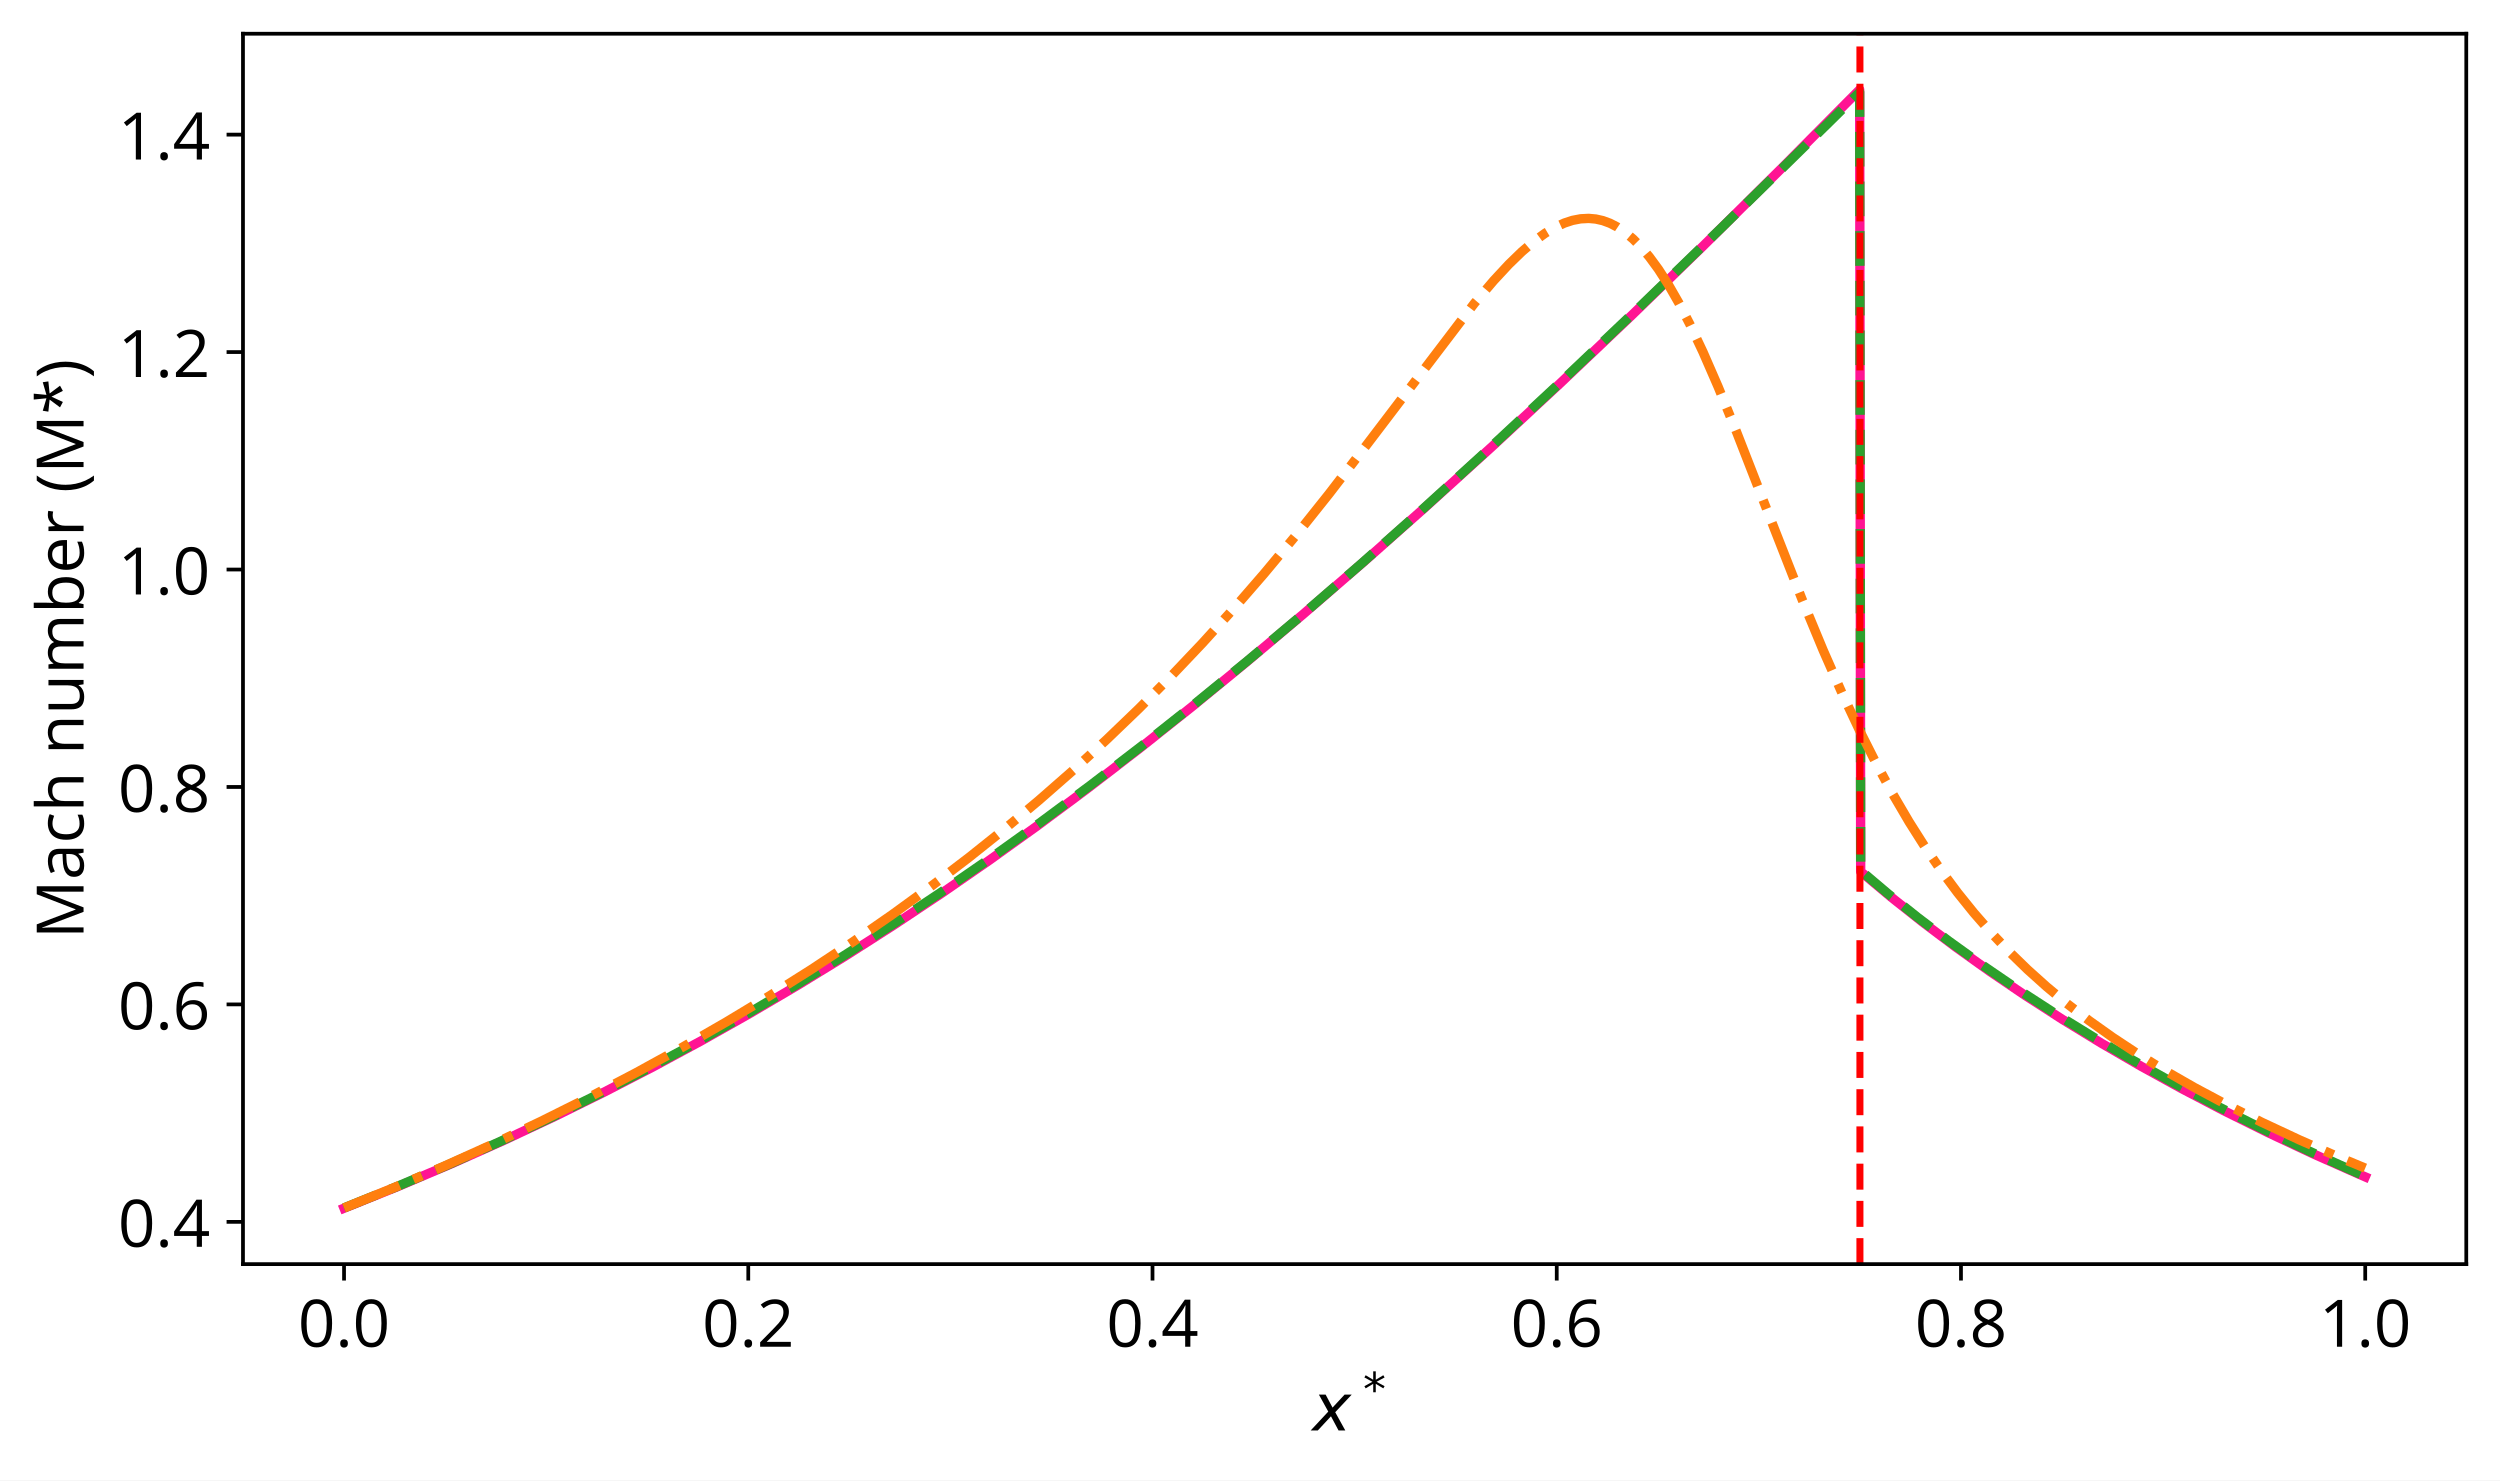
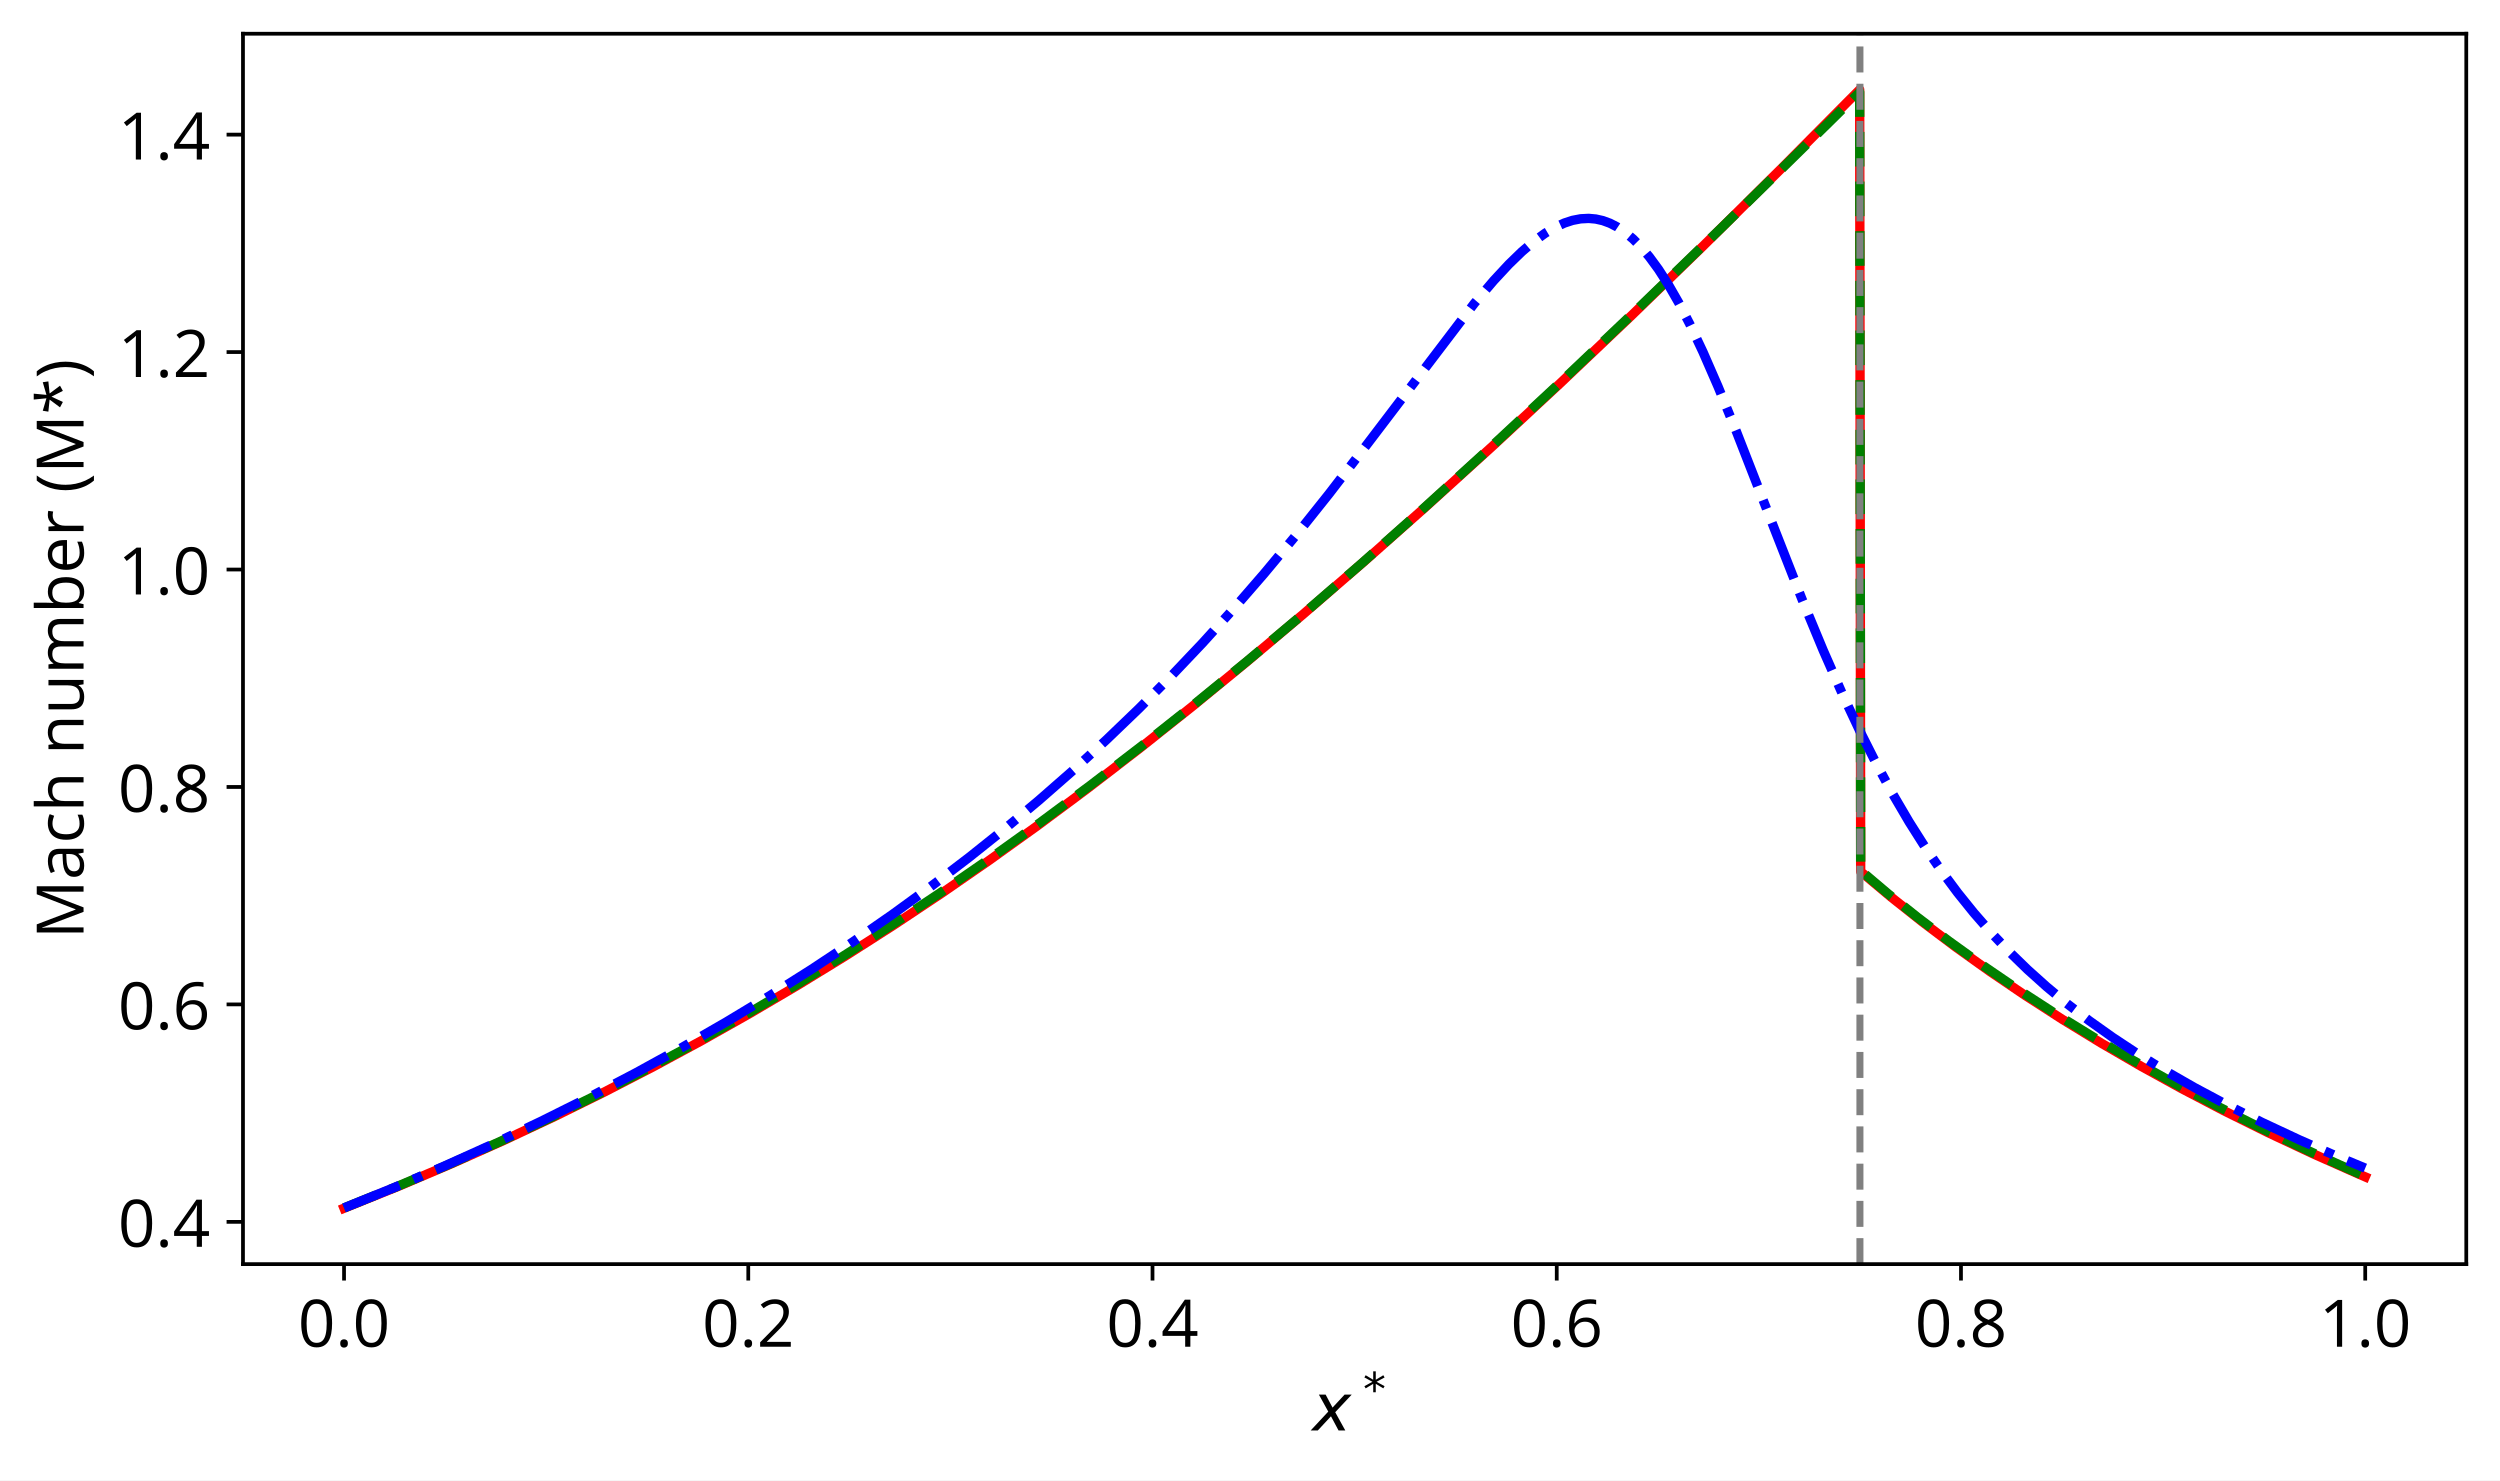
<svg xmlns="http://www.w3.org/2000/svg" xmlns:xlink="http://www.w3.org/1999/xlink" width="533.712pt" height="316.046pt" viewBox="0 0 533.712 316.046" version="1.1">
  <defs>
    <style type="text/css">*{stroke-linejoin: round; stroke-linecap: butt}</style>
  </defs>
  <g id="figure_1">
    <g id="patch_1">
      <path d="M 0 316.046  L 533.712 316.046  L 533.712 0  L 0 0  z " style="fill: #ffffff" />
    </g>
    <g id="axes_1">
      <g id="patch_2">
        <path d="M 51.872 269.872  L 526.512 269.872  L 526.512 7.2  L 51.872 7.2  z " style="fill: #ffffff" />
      </g>
      <g id="matplotlib.axis_1">
        <g id="xtick_1">
          <g id="line2d_1">
            <defs>
-               <path id="m2f789febbb" d="M 0 0  L 0 3.5  " style="stroke: #000000; stroke-width: 0.8" />
-             </defs>
-             <g>
-               <use xlink:href="#m2f789febbb" x="73.447" y="269.872" style="stroke: #000000; stroke-width: 0.8" />
+               <path id="mb76b0b1510" d="M 0 0  L 0 3.5  " style="stroke: #000000; stroke-width: 0.8" />
+             </defs>
+             <g>
+               <use xlink:href="#mb76b0b1510" x="73.447" y="269.872" style="stroke: #000000; stroke-width: 0.8" />
            </g>
          </g>
          <g id="text_1">
            <g transform="translate(63.60408 287.5098) scale(0.14 -0.14)">
              <defs>
                <path id="OpenSans-Regular-30" d="M 3334 2291  Q 3334 1734 3250 1296  Q 3166 859 2984 556  Q 2803 253 2515 95  Q 2228 -63 1825 -63  Q 1316 -63 983 215  Q 650 494 486 1020  Q 322 1547 322 2291  Q 322 3022 470 3548  Q 619 4075 950 4358  Q 1281 4641 1825 4641  Q 2341 4641 2675 4361  Q 3009 4081 3171 3554  Q 3334 3028 3334 2291  z M 844 2291  Q 844 1653 941 1228  Q 1038 803 1255 592  Q 1472 381 1825 381  Q 2178 381 2395 590  Q 2613 800 2711 1225  Q 2809 1650 2809 2291  Q 2809 2919 2712 3342  Q 2616 3766 2400 3980  Q 2184 4194 1825 4194  Q 1466 4194 1250 3980  Q 1034 3766 939 3342  Q 844 2919 844 2291  z " transform="scale(0.015625)" />
                <path id="OpenSans-Regular-2e" d="M 469 325  Q 469 544 575 636  Q 681 728 834 728  Q 994 728 1103 636  Q 1213 544 1213 325  Q 1213 109 1103 10  Q 994 -88 834 -88  Q 681 -88 575 10  Q 469 109 469 325  z " transform="scale(0.015625)" />
              </defs>
              <use xlink:href="#OpenSans-Regular-30" />
              <use xlink:href="#OpenSans-Regular-2e" transform="translate(57.17773 0)" />
              <use xlink:href="#OpenSans-Regular-30" transform="translate(83.44727 0)" />
            </g>
          </g>
        </g>
        <g id="xtick_2">
          <g id="line2d_2">
            <g>
-               <use xlink:href="#m2f789febbb" x="159.745" y="269.872" style="stroke: #000000; stroke-width: 0.8" />
+               <use xlink:href="#mb76b0b1510" x="159.745" y="269.872" style="stroke: #000000; stroke-width: 0.8" />
            </g>
          </g>
          <g id="text_2">
            <g transform="translate(149.9023 287.5098) scale(0.14 -0.14)">
              <defs>
                <path id="OpenSans-Regular-32" d="M 3309 0  L 316 0  L 316 434  L 1538 1675  Q 1878 2019 2111 2287  Q 2344 2556 2466 2817  Q 2588 3078 2588 3391  Q 2588 3778 2358 3983  Q 2128 4188 1753 4188  Q 1425 4188 1172 4075  Q 919 3963 653 3756  L 375 4106  Q 556 4259 770 4378  Q 984 4497 1229 4565  Q 1475 4634 1753 4634  Q 2175 4634 2481 4487  Q 2788 4341 2955 4069  Q 3122 3797 3122 3422  Q 3122 3059 2978 2748  Q 2834 2438 2575 2133  Q 2316 1828 1969 1488  L 975 497  L 975 475  L 3309 475  L 3309 0  z " transform="scale(0.015625)" />
              </defs>
              <use xlink:href="#OpenSans-Regular-30" />
              <use xlink:href="#OpenSans-Regular-2e" transform="translate(57.17773 0)" />
              <use xlink:href="#OpenSans-Regular-32" transform="translate(83.44727 0)" />
            </g>
          </g>
        </g>
        <g id="xtick_3">
          <g id="line2d_3">
            <g>
-               <use xlink:href="#m2f789febbb" x="246.043" y="269.872" style="stroke: #000000; stroke-width: 0.8" />
+               <use xlink:href="#mb76b0b1510" x="246.043" y="269.872" style="stroke: #000000; stroke-width: 0.8" />
            </g>
          </g>
          <g id="text_3">
            <g transform="translate(236.2004 287.5098) scale(0.14 -0.14)">
              <defs>
                <path id="OpenSans-Regular-34" d="M 3538 1059  L 2853 1059  L 2853 0  L 2347 0  L 2347 1059  L 138 1059  L 138 1497  L 2313 4594  L 2853 4594  L 2853 1528  L 3538 1528  L 3538 1059  z M 2347 1528  L 2347 3022  Q 2347 3194 2350 3333  Q 2353 3472 2359 3592  Q 2366 3713 2370 3822  Q 2375 3931 2378 4038  L 2353 4038  Q 2294 3913 2217 3773  Q 2141 3634 2063 3525  L 653 1528  L 2347 1528  z " transform="scale(0.015625)" />
              </defs>
              <use xlink:href="#OpenSans-Regular-30" />
              <use xlink:href="#OpenSans-Regular-2e" transform="translate(57.17773 0)" />
              <use xlink:href="#OpenSans-Regular-34" transform="translate(83.44727 0)" />
            </g>
          </g>
        </g>
        <g id="xtick_4">
          <g id="line2d_4">
            <g>
-               <use xlink:href="#m2f789febbb" x="332.341" y="269.872" style="stroke: #000000; stroke-width: 0.8" />
+               <use xlink:href="#mb76b0b1510" x="332.341" y="269.872" style="stroke: #000000; stroke-width: 0.8" />
            </g>
          </g>
          <g id="text_4">
            <g transform="translate(322.4986 287.5098) scale(0.14 -0.14)">
              <defs>
                <path id="OpenSans-Regular-36" d="M 363 1953  Q 363 2366 420 2759  Q 478 3153 615 3492  Q 753 3831 990 4087  Q 1228 4344 1583 4489  Q 1938 4634 2434 4634  Q 2575 4634 2737 4620  Q 2900 4606 3006 4575  L 3006 4128  Q 2891 4169 2742 4187  Q 2594 4206 2444 4206  Q 1863 4206 1530 3953  Q 1197 3700 1050 3267  Q 903 2834 881 2294  L 916 2294  Q 1013 2450 1163 2576  Q 1313 2703 1527 2778  Q 1741 2853 2025 2853  Q 2425 2853 2723 2690  Q 3022 2528 3186 2218  Q 3350 1909 3350 1469  Q 3350 997 3175 653  Q 3000 309 2676 123  Q 2353 -63 1906 -63  Q 1572 -63 1290 65  Q 1009 194 801 447  Q 594 700 478 1076  Q 363 1453 363 1953  z M 1900 375  Q 2325 375 2581 647  Q 2838 919 2838 1469  Q 2838 1919 2609 2181  Q 2381 2444 1922 2444  Q 1609 2444 1378 2314  Q 1147 2184 1019 1987  Q 891 1791 891 1588  Q 891 1381 952 1168  Q 1013 956 1138 775  Q 1263 594 1453 484  Q 1644 375 1900 375  z " transform="scale(0.015625)" />
              </defs>
              <use xlink:href="#OpenSans-Regular-30" />
              <use xlink:href="#OpenSans-Regular-2e" transform="translate(57.17773 0)" />
              <use xlink:href="#OpenSans-Regular-36" transform="translate(83.44727 0)" />
            </g>
          </g>
        </g>
        <g id="xtick_5">
          <g id="line2d_5">
            <g>
-               <use xlink:href="#m2f789febbb" x="418.639" y="269.872" style="stroke: #000000; stroke-width: 0.8" />
+               <use xlink:href="#mb76b0b1510" x="418.639" y="269.872" style="stroke: #000000; stroke-width: 0.8" />
            </g>
          </g>
          <g id="text_5">
            <g transform="translate(408.7968 287.5098) scale(0.14 -0.14)">
              <defs>
                <path id="OpenSans-Regular-38" d="M 1825 4634  Q 2222 4634 2528 4509  Q 2834 4384 3007 4142  Q 3181 3900 3181 3547  Q 3181 3269 3061 3061  Q 2941 2853 2737 2698  Q 2534 2544 2288 2422  Q 2581 2288 2817 2119  Q 3053 1950 3190 1722  Q 3328 1494 3328 1181  Q 3328 797 3142 517  Q 2956 238 2622 87  Q 2288 -63 1838 -63  Q 1353 -63 1014 82  Q 675 228 498 501  Q 322 775 322 1159  Q 322 1475 456 1708  Q 591 1941 812 2109  Q 1034 2278 1297 2394  Q 1069 2519 880 2678  Q 691 2838 580 3052  Q 469 3266 469 3550  Q 469 3897 645 4139  Q 822 4381 1130 4507  Q 1438 4634 1825 4634  z M 831 1156  Q 831 806 1078 579  Q 1325 353 1825 353  Q 2300 353 2559 579  Q 2819 806 2819 1175  Q 2819 1403 2700 1576  Q 2581 1750 2362 1887  Q 2144 2025 1847 2138  L 1734 2178  Q 1447 2059 1245 1914  Q 1044 1769 937 1584  Q 831 1400 831 1156  z M 1819 4209  Q 1450 4209 1215 4032  Q 981 3856 981 3525  Q 981 3288 1095 3123  Q 1209 2959 1406 2842  Q 1603 2725 1847 2625  Q 2084 2725 2268 2845  Q 2453 2966 2559 3131  Q 2666 3297 2666 3528  Q 2666 3859 2433 4034  Q 2200 4209 1819 4209  z " transform="scale(0.015625)" />
              </defs>
              <use xlink:href="#OpenSans-Regular-30" />
              <use xlink:href="#OpenSans-Regular-2e" transform="translate(57.17773 0)" />
              <use xlink:href="#OpenSans-Regular-38" transform="translate(83.44727 0)" />
            </g>
          </g>
        </g>
        <g id="xtick_6">
          <g id="line2d_6">
            <g>
-               <use xlink:href="#m2f789febbb" x="504.938" y="269.872" style="stroke: #000000; stroke-width: 0.8" />
+               <use xlink:href="#mb76b0b1510" x="504.938" y="269.872" style="stroke: #000000; stroke-width: 0.8" />
            </g>
          </g>
          <g id="text_6">
            <g transform="translate(495.095 287.5098) scale(0.14 -0.14)">
              <defs>
                <path id="OpenSans-Regular-31" d="M 2247 0  L 1741 0  L 1741 3238  Q 1741 3422 1742 3555  Q 1744 3688 1748 3798  Q 1753 3909 1763 4025  Q 1666 3925 1581 3854  Q 1497 3784 1372 3681  L 850 3263  L 578 3616  L 1816 4569  L 2247 4569  L 2247 0  z " transform="scale(0.015625)" />
              </defs>
              <use xlink:href="#OpenSans-Regular-31" />
              <use xlink:href="#OpenSans-Regular-2e" transform="translate(57.17773 0)" />
              <use xlink:href="#OpenSans-Regular-30" transform="translate(83.44727 0)" />
            </g>
          </g>
        </g>
        <g id="text_7">
          <g transform="translate(280.1622 305.4967) scale(0.14 -0.14)">
            <defs>
              <path id="DejaVuSans-Oblique-78" d="M 3841 3500  L 2234 1784  L 3219 0  L 2559 0  L 1819 1388  L 531 0  L -166 0  L 1556 1844  L 641 3500  L 1300 3500  L 1972 2234  L 3144 3500  L 3841 3500  z " transform="scale(0.015625)" />
              <path id="DejaVuSans-2a" d="M 3009 3897  L 1888 3291  L 3009 2681  L 2828 2375  L 1778 3009  L 1778 1831  L 1422 1831  L 1422 3009  L 372 2375  L 191 2681  L 1313 3291  L 191 3897  L 372 4206  L 1422 3572  L 1422 4750  L 1778 4750  L 1778 3572  L 2828 4206  L 3009 3897  z " transform="scale(0.015625)" />
            </defs>
            <use xlink:href="#DejaVuSans-Oblique-78" transform="translate(0 0.765625)" />
            <use xlink:href="#DejaVuSans-2a" transform="translate(77.28353 39.04688) scale(0.7)" />
          </g>
        </g>
      </g>
      <g id="matplotlib.axis_2">
        <g id="ytick_1">
          <g id="line2d_7">
            <defs>
-               <path id="m5204f8d9a5" d="M 0 0  L -3.5 0  " style="stroke: #000000; stroke-width: 0.8" />
-             </defs>
-             <g>
-               <use xlink:href="#m5204f8d9a5" x="51.872" y="260.848" style="stroke: #000000; stroke-width: 0.8" />
+               <path id="ma56e7eb9c8" d="M 0 0  L -3.5 0  " style="stroke: #000000; stroke-width: 0.8" />
+             </defs>
+             <g>
+               <use xlink:href="#ma56e7eb9c8" x="51.872" y="260.848" style="stroke: #000000; stroke-width: 0.8" />
            </g>
          </g>
          <g id="text_8">
            <g transform="translate(25.18688 266.1668) scale(0.14 -0.14)">
              <use xlink:href="#OpenSans-Regular-30" />
              <use xlink:href="#OpenSans-Regular-2e" transform="translate(57.17773 0)" />
              <use xlink:href="#OpenSans-Regular-34" transform="translate(83.44727 0)" />
            </g>
          </g>
        </g>
        <g id="ytick_2">
          <g id="line2d_8">
            <g>
-               <use xlink:href="#m5204f8d9a5" x="51.872" y="214.427" style="stroke: #000000; stroke-width: 0.8" />
+               <use xlink:href="#ma56e7eb9c8" x="51.872" y="214.427" style="stroke: #000000; stroke-width: 0.8" />
            </g>
          </g>
          <g id="text_9">
            <g transform="translate(25.18688 219.7461) scale(0.14 -0.14)">
              <use xlink:href="#OpenSans-Regular-30" />
              <use xlink:href="#OpenSans-Regular-2e" transform="translate(57.17773 0)" />
              <use xlink:href="#OpenSans-Regular-36" transform="translate(83.44727 0)" />
            </g>
          </g>
        </g>
        <g id="ytick_3">
          <g id="line2d_9">
            <g>
-               <use xlink:href="#m5204f8d9a5" x="51.872" y="168.006" style="stroke: #000000; stroke-width: 0.8" />
+               <use xlink:href="#ma56e7eb9c8" x="51.872" y="168.006" style="stroke: #000000; stroke-width: 0.8" />
            </g>
          </g>
          <g id="text_10">
            <g transform="translate(25.18688 173.3253) scale(0.14 -0.14)">
              <use xlink:href="#OpenSans-Regular-30" />
              <use xlink:href="#OpenSans-Regular-2e" transform="translate(57.17773 0)" />
              <use xlink:href="#OpenSans-Regular-38" transform="translate(83.44727 0)" />
            </g>
          </g>
        </g>
        <g id="ytick_4">
          <g id="line2d_10">
            <g>
-               <use xlink:href="#m5204f8d9a5" x="51.872" y="121.586" style="stroke: #000000; stroke-width: 0.8" />
+               <use xlink:href="#ma56e7eb9c8" x="51.872" y="121.586" style="stroke: #000000; stroke-width: 0.8" />
            </g>
          </g>
          <g id="text_11">
            <g transform="translate(25.18688 126.9046) scale(0.14 -0.14)">
              <use xlink:href="#OpenSans-Regular-31" />
              <use xlink:href="#OpenSans-Regular-2e" transform="translate(57.17773 0)" />
              <use xlink:href="#OpenSans-Regular-30" transform="translate(83.44727 0)" />
            </g>
          </g>
        </g>
        <g id="ytick_5">
          <g id="line2d_11">
            <g>
-               <use xlink:href="#m5204f8d9a5" x="51.872" y="75.165" style="stroke: #000000; stroke-width: 0.8" />
+               <use xlink:href="#ma56e7eb9c8" x="51.872" y="75.165" style="stroke: #000000; stroke-width: 0.8" />
            </g>
          </g>
          <g id="text_12">
            <g transform="translate(25.18688 80.48383) scale(0.14 -0.14)">
              <use xlink:href="#OpenSans-Regular-31" />
              <use xlink:href="#OpenSans-Regular-2e" transform="translate(57.17773 0)" />
              <use xlink:href="#OpenSans-Regular-32" transform="translate(83.44727 0)" />
            </g>
          </g>
        </g>
        <g id="ytick_6">
          <g id="line2d_12">
            <g>
-               <use xlink:href="#m5204f8d9a5" x="51.872" y="28.744" style="stroke: #000000; stroke-width: 0.8" />
+               <use xlink:href="#ma56e7eb9c8" x="51.872" y="28.744" style="stroke: #000000; stroke-width: 0.8" />
            </g>
          </g>
          <g id="text_13">
            <g transform="translate(25.18688 34.06308) scale(0.14 -0.14)">
              <use xlink:href="#OpenSans-Regular-31" />
              <use xlink:href="#OpenSans-Regular-2e" transform="translate(57.17773 0)" />
              <use xlink:href="#OpenSans-Regular-34" transform="translate(83.44727 0)" />
            </g>
          </g>
        </g>
        <g id="text_14">
          <g transform="translate(17.83781 200.428) rotate(-90) scale(0.14 -0.14)">
            <defs>
              <path id="OpenSans-Regular-4d" d="M 2634 0  L 1100 4044  L 1075 4044  Q 1088 3916 1097 3731  Q 1106 3547 1112 3330  Q 1119 3113 1119 2888  L 1119 0  L 625 0  L 625 4569  L 1413 4569  L 2859 769  L 2881 769  L 4350 4569  L 5131 4569  L 5131 0  L 4606 0  L 4606 2925  Q 4606 3128 4612 3333  Q 4619 3538 4628 3720  Q 4638 3903 4647 4038  L 4622 4038  L 3069 0  L 2634 0  z " transform="scale(0.015625)" />
              <path id="OpenSans-Regular-61" d="M 1828 3481  Q 2441 3481 2737 3206  Q 3034 2931 3034 2328  L 3034 0  L 2656 0  L 2556 506  L 2531 506  Q 2388 319 2231 192  Q 2075 66 1870 1  Q 1666 -63 1369 -63  Q 1056 -63 814 46  Q 572 156 433 378  Q 294 600 294 941  Q 294 1453 700 1728  Q 1106 2003 1938 2028  L 2528 2053  L 2528 2263  Q 2528 2706 2337 2884  Q 2147 3063 1800 3063  Q 1531 3063 1287 2984  Q 1044 2906 825 2800  L 666 3194  Q 897 3313 1197 3397  Q 1497 3481 1828 3481  z M 2522 1688  L 2000 1666  Q 1359 1641 1096 1456  Q 834 1272 834 934  Q 834 641 1012 500  Q 1191 359 1484 359  Q 1941 359 2231 612  Q 2522 866 2522 1372  L 2522 1688  z " transform="scale(0.015625)" />
              <path id="OpenSans-Regular-63" d="M 1919 -63  Q 1456 -63 1103 128  Q 750 319 553 709  Q 356 1100 356 1694  Q 356 2316 564 2711  Q 772 3106 1137 3297  Q 1503 3488 1969 3488  Q 2225 3488 2464 3436  Q 2703 3384 2856 3306  L 2700 2872  Q 2544 2934 2339 2984  Q 2134 3034 1956 3034  Q 1600 3034 1364 2881  Q 1128 2728 1011 2431  Q 894 2134 894 1700  Q 894 1284 1008 990  Q 1122 697 1348 542  Q 1575 388 1916 388  Q 2188 388 2406 445  Q 2625 503 2803 581  L 2803 119  Q 2631 31 2420 -16  Q 2209 -63 1919 -63  z " transform="scale(0.015625)" />
              <path id="OpenSans-Regular-68" d="M 1066 4863  L 1066 3409  Q 1066 3284 1059 3157  Q 1053 3031 1038 2925  L 1072 2925  Q 1178 3106 1342 3229  Q 1506 3353 1715 3417  Q 1925 3481 2159 3481  Q 2572 3481 2848 3350  Q 3125 3219 3264 2944  Q 3403 2669 3403 2231  L 3403 0  L 2891 0  L 2891 2197  Q 2891 2625 2695 2837  Q 2500 3050 2097 3050  Q 1716 3050 1489 2904  Q 1263 2759 1164 2478  Q 1066 2197 1066 1791  L 1066 0  L 547 0  L 547 4863  L 1066 4863  z " transform="scale(0.015625)" />
              <path id="OpenSans-Regular-20" transform="scale(0.015625)" />
              <path id="OpenSans-Regular-6e" d="M 2169 3488  Q 2778 3488 3090 3189  Q 3403 2891 3403 2231  L 3403 0  L 2891 0  L 2891 2197  Q 2891 2625 2695 2837  Q 2500 3050 2097 3050  Q 1528 3050 1297 2728  Q 1066 2406 1066 1794  L 1066 0  L 547 0  L 547 3425  L 966 3425  L 1044 2931  L 1072 2931  Q 1181 3113 1350 3236  Q 1519 3359 1728 3423  Q 1938 3488 2169 3488  z " transform="scale(0.015625)" />
              <path id="OpenSans-Regular-75" d="M 3375 3425  L 3375 0  L 2950 0  L 2875 481  L 2847 481  Q 2741 303 2572 181  Q 2403 59 2192 -2  Q 1981 -63 1744 -63  Q 1338 -63 1063 68  Q 788 200 648 475  Q 509 750 509 1181  L 509 3425  L 1034 3425  L 1034 1219  Q 1034 791 1228 580  Q 1422 369 1819 369  Q 2200 369 2426 512  Q 2653 656 2753 936  Q 2853 1216 2853 1622  L 2853 3425  L 3375 3425  z " transform="scale(0.015625)" />
              <path id="OpenSans-Regular-6d" d="M 4266 3488  Q 4831 3488 5118 3192  Q 5406 2897 5406 2244  L 5406 0  L 4894 0  L 4894 2219  Q 4894 2634 4714 2842  Q 4534 3050 4181 3050  Q 3684 3050 3459 2762  Q 3234 2475 3234 1916  L 3234 0  L 2719 0  L 2719 2219  Q 2719 2497 2639 2681  Q 2559 2866 2401 2958  Q 2244 3050 2003 3050  Q 1663 3050 1456 2909  Q 1250 2769 1158 2492  Q 1066 2216 1066 1813  L 1066 0  L 547 0  L 547 3425  L 966 3425  L 1044 2941  L 1072 2941  Q 1175 3119 1331 3241  Q 1488 3363 1681 3425  Q 1875 3488 2094 3488  Q 2484 3488 2748 3342  Q 3013 3197 3131 2900  L 3159 2900  Q 3328 3197 3622 3342  Q 3916 3488 4266 3488  z " transform="scale(0.015625)" />
              <path id="OpenSans-Regular-62" d="M 1066 4863  L 1066 3647  Q 1066 3438 1055 3241  Q 1044 3044 1038 2934  L 1066 2934  Q 1206 3166 1472 3325  Q 1738 3484 2150 3484  Q 2794 3484 3176 3039  Q 3559 2594 3559 1716  Q 3559 1138 3384 741  Q 3209 344 2890 140  Q 2572 -63 2138 -63  Q 1731 -63 1470 89  Q 1209 241 1069 459  L 1028 459  L 922 0  L 547 0  L 547 4863  L 1066 4863  z M 2066 3050  Q 1694 3050 1475 2904  Q 1256 2759 1161 2467  Q 1066 2175 1066 1728  L 1066 1700  Q 1066 1053 1281 711  Q 1497 369 2066 369  Q 2544 369 2783 719  Q 3022 1069 3022 1719  Q 3022 2381 2786 2715  Q 2550 3050 2066 3050  z " transform="scale(0.015625)" />
              <path id="OpenSans-Regular-65" d="M 1866 3488  Q 2303 3488 2615 3294  Q 2928 3100 3093 2751  Q 3259 2403 3259 1938  L 3259 1616  L 894 1616  Q 903 1013 1193 697  Q 1484 381 2013 381  Q 2338 381 2588 440  Q 2838 500 3106 616  L 3106 159  Q 2847 44 2592 -9  Q 2338 -63 1991 -63  Q 1497 -63 1130 139  Q 763 341 559 731  Q 356 1122 356 1688  Q 356 2241 542 2645  Q 728 3050 1067 3269  Q 1406 3488 1866 3488  z M 1859 3063  Q 1444 3063 1197 2791  Q 950 2519 903 2031  L 2716 2031  Q 2713 2338 2620 2570  Q 2528 2803 2340 2933  Q 2153 3063 1859 3063  z " transform="scale(0.015625)" />
              <path id="OpenSans-Regular-72" d="M 2103 3488  Q 2206 3488 2318 3477  Q 2431 3466 2519 3447  L 2453 2966  Q 2369 2988 2266 3000  Q 2163 3013 2072 3013  Q 1866 3013 1683 2930  Q 1500 2847 1362 2692  Q 1225 2538 1147 2320  Q 1069 2103 1069 1838  L 1069 0  L 547 0  L 547 3425  L 978 3425  L 1034 2794  L 1056 2794  Q 1163 2984 1313 3142  Q 1463 3300 1661 3394  Q 1859 3488 2103 3488  z " transform="scale(0.015625)" />
              <path id="OpenSans-Regular-28" d="M 256 1753  Q 256 2281 357 2781  Q 459 3281 668 3734  Q 878 4188 1197 4569  L 1694 4569  Q 1241 3975 1012 3250  Q 784 2525 784 1759  Q 784 1259 886 773  Q 988 288 1189 -162  Q 1391 -613 1688 -1013  L 1197 -1013  Q 878 -638 668 -195  Q 459 247 357 740  Q 256 1234 256 1753  z " transform="scale(0.015625)" />
              <path id="OpenSans-Regular-2a" d="M 2034 4863  L 1916 3622  L 3150 3981  L 3231 3434  L 2050 3313  L 2813 2297  L 2306 2019  L 1741 3131  L 1222 2019  L 697 2297  L 1453 3313  L 278 3434  L 366 3981  L 1581 3622  L 1459 4863  L 2034 4863  z " transform="scale(0.015625)" />
              <path id="OpenSans-Regular-29" d="M 1631 1759  Q 1631 1238 1529 742  Q 1428 247 1220 -197  Q 1013 -641 691 -1013  L 200 -1013  Q 500 -616 701 -162  Q 903 291 1004 777  Q 1106 1263 1106 1763  Q 1106 2272 1003 2765  Q 900 3259 698 3715  Q 497 4172 194 4569  L 691 4569  Q 1013 4184 1220 3732  Q 1428 3281 1529 2782  Q 1631 2284 1631 1759  z " transform="scale(0.015625)" />
            </defs>
            <use xlink:href="#OpenSans-Regular-4d" />
            <use xlink:href="#OpenSans-Regular-61" transform="translate(89.94141 0)" />
            <use xlink:href="#OpenSans-Regular-63" transform="translate(145.5078 0)" />
            <use xlink:href="#OpenSans-Regular-68" transform="translate(193.4082 0)" />
            <use xlink:href="#OpenSans-Regular-20" transform="translate(254.7363 0)" />
            <use xlink:href="#OpenSans-Regular-6e" transform="translate(280.7129 0)" />
            <use xlink:href="#OpenSans-Regular-75" transform="translate(342.041 0)" />
            <use xlink:href="#OpenSans-Regular-6d" transform="translate(403.3691 0)" />
            <use xlink:href="#OpenSans-Regular-62" transform="translate(495.9473 0)" />
            <use xlink:href="#OpenSans-Regular-65" transform="translate(557.1289 0)" />
            <use xlink:href="#OpenSans-Regular-72" transform="translate(613.2812 0)" />
            <use xlink:href="#OpenSans-Regular-20" transform="translate(654.1504 0)" />
            <use xlink:href="#OpenSans-Regular-28" transform="translate(680.127 0)" />
            <use xlink:href="#OpenSans-Regular-4d" transform="translate(709.6191 0)" />
            <use xlink:href="#OpenSans-Regular-2a" transform="translate(799.5605 0)" />
            <use xlink:href="#OpenSans-Regular-29" transform="translate(854.6387 0)" />
          </g>
        </g>
      </g>
      <g id="line2d_13">
-         <path d="M 73.447 257.932  L 85.319 253.141  L 96.327 248.465  L 107.552 243.451  L 118.344 238.384  L 128.921 233.173  L 139.498 227.713  L 149.859 222.117  L 160.22 216.27  L 170.365 210.296  L 180.51 204.07  L 190.655 197.586  L 201.016 190.695  L 211.161 183.68  L 221.738 176.087  L 232.315 168.215  L 243.323 159.735  L 254.764 150.63  L 265.988 141.428  L 278.292 131.058  L 291.243 119.85  L 304.626 107.976  L 318.872 95.031  L 332.902 81.991  L 348.012 67.637  L 363.338 52.768  L 380.39 35.885  L 397.011 19.14  L 397.227 186.072  L 403.702 191.493  L 410.394 196.808  L 417.517 202.176  L 424.856 207.422  L 432.411 212.548  L 440.397 217.691  L 448.6 222.705  L 457.018 227.592  L 465.652 232.352  L 474.718 237.098  L 484.216 241.809  L 493.713 246.272  L 503.427 250.592  L 504.938 251.243  L 504.938 251.243  " clip-path="url(#p3b3c3d2a68)" style="fill: none; stroke: #ff1493; stroke-width: 2; stroke-linecap: square" />
+         <path d="M 73.447 257.932  L 85.319 253.141  L 96.327 248.465  L 107.552 243.451  L 118.344 238.384  L 128.921 233.173  L 139.498 227.713  L 149.859 222.117  L 160.22 216.27  L 170.365 210.296  L 180.51 204.07  L 190.655 197.586  L 201.016 190.695  L 211.161 183.68  L 221.738 176.087  L 232.315 168.215  L 243.323 159.735  L 254.764 150.63  L 265.988 141.428  L 278.292 131.058  L 291.243 119.85  L 304.626 107.976  L 318.872 95.031  L 332.902 81.991  L 348.012 67.637  L 363.338 52.768  L 380.39 35.885  L 397.011 19.14  L 397.227 186.072  L 403.702 191.493  L 410.394 196.808  L 417.517 202.176  L 424.856 207.422  L 432.411 212.548  L 440.397 217.691  L 448.6 222.705  L 457.018 227.592  L 465.652 232.352  L 474.718 237.098  L 484.216 241.809  L 493.713 246.272  L 503.427 250.592  L 504.938 251.243  L 504.938 251.243  " clip-path="url(#p710ec8dd60)" style="fill: none; stroke: #ff0000; stroke-width: 2; stroke-linecap: square" />
      </g>
      <g id="line2d_14">
-         <path d="M 73.447 257.864  L 84.671 253.335  L 95.68 248.657  L 106.688 243.735  L 117.481 238.664  L 128.058 233.45  L 138.634 227.987  L 148.995 222.388  L 159.356 216.538  L 169.717 210.433  L 180.078 204.07  L 190.439 197.444  L 200.8 190.557  L 211.377 183.255  L 221.954 175.682  L 232.747 167.679  L 243.755 159.234  L 254.979 150.34  L 266.42 140.991  L 278.292 131.002  L 290.595 120.358  L 303.546 108.858  L 317.361 96.29  L 332.255 82.432  L 348.66 66.856  L 367.439 48.708  L 390.535 26.061  L 397.011 19.669  L 397.227 185.854  L 403.055 190.788  L 409.315 195.797  L 416.006 200.869  L 423.129 205.992  L 430.684 211.15  L 438.671 216.33  L 446.873 221.386  L 455.507 226.445  L 464.357 231.375  L 473.639 236.286  L 483.136 241.058  L 492.85 245.69  L 502.995 250.277  L 504.938 251.128  L 504.938 251.128  " clip-path="url(#p3b3c3d2a68)" style="fill: none; stroke-dasharray: 7.4,3.2; stroke-dashoffset: 0; stroke: #2ca02c; stroke-width: 2" />
+         <path d="M 73.447 257.864  L 84.671 253.335  L 95.68 248.657  L 106.688 243.735  L 117.481 238.664  L 128.058 233.45  L 138.634 227.987  L 148.995 222.388  L 159.356 216.538  L 169.717 210.433  L 180.078 204.07  L 190.439 197.444  L 200.8 190.557  L 211.377 183.255  L 221.954 175.682  L 232.747 167.679  L 243.755 159.234  L 254.979 150.34  L 266.42 140.991  L 278.292 131.002  L 290.595 120.358  L 303.546 108.858  L 317.361 96.29  L 332.255 82.432  L 348.66 66.856  L 367.439 48.708  L 390.535 26.061  L 397.011 19.669  L 397.227 185.854  L 403.055 190.788  L 409.315 195.797  L 416.006 200.869  L 423.129 205.992  L 430.684 211.15  L 438.671 216.33  L 446.873 221.386  L 455.507 226.445  L 464.357 231.375  L 473.639 236.286  L 483.136 241.058  L 492.85 245.69  L 502.995 250.277  L 504.938 251.128  L 504.938 251.128  " clip-path="url(#p710ec8dd60)" style="fill: none; stroke-dasharray: 7.4,3.2; stroke-dashoffset: 0; stroke: #008000; stroke-width: 2" />
      </g>
      <g id="line2d_15">
-         <path d="M 73.447 257.874  L 84.239 253.492  L 94.816 248.959  L 105.177 244.283  L 115.538 239.364  L 125.683 234.303  L 135.828 228.989  L 145.758 223.529  L 155.039 218.179  L 164.105 212.709  L 173.171 206.98  L 181.805 201.264  L 190.439 195.275  L 198.858 189.151  L 206.844 183.061  L 214.399 177.028  L 221.738 170.895  L 229.077 164.471  L 236.2 157.937  L 243.107 151.302  L 250.015 144.35  L 256.706 137.297  L 263.398 129.917  L 269.873 122.452  L 276.565 114.406  L 283.688 105.482  L 291.459 95.379  L 314.771 64.738  L 318.872 59.915  L 322.11 56.43  L 324.916 53.71  L 327.506 51.502  L 329.881 49.78  L 332.039 48.502  L 333.982 47.612  L 335.709 47.047  L 337.435 46.714  L 339.162 46.625  L 340.673 46.759  L 342.184 47.099  L 343.695 47.654  L 345.206 48.428  L 346.933 49.586  L 348.66 51.041  L 350.387 52.794  L 352.113 54.842  L 354.056 57.491  L 356.215 60.848  L 358.373 64.616  L 360.748 69.197  L 363.554 75.132  L 366.791 82.562  L 370.677 92.083  L 376.721 107.58  L 384.707 127.938  L 389.24 138.876  L 393.341 148.189  L 397.011 155.987  L 400.68 163.255  L 404.134 169.607  L 407.588 175.497  L 411.041 180.943  L 414.495 185.972  L 417.949 190.615  L 421.402 194.902  L 425.072 199.106  L 428.957 203.204  L 432.843 206.982  L 436.944 210.666  L 441.261 214.251  L 446.01 217.898  L 450.974 221.43  L 456.371 224.995  L 462.199 228.574  L 468.458 232.159  L 475.366 235.851  L 482.921 239.624  L 490.907 243.357  L 499.325 247.045  L 504.938 249.38  L 504.938 249.38  " clip-path="url(#p3b3c3d2a68)" style="fill: none; stroke-dasharray: 12.8,3.2,2,3.2; stroke-dashoffset: 0; stroke: #ff7f0e; stroke-width: 2" />
+         <path d="M 73.447 257.874  L 84.239 253.492  L 94.816 248.959  L 105.177 244.283  L 115.538 239.364  L 125.683 234.303  L 135.828 228.989  L 145.758 223.529  L 155.039 218.179  L 164.105 212.709  L 173.171 206.98  L 181.805 201.264  L 190.439 195.275  L 198.858 189.151  L 206.844 183.061  L 214.399 177.028  L 221.738 170.895  L 229.077 164.471  L 236.2 157.937  L 243.107 151.302  L 250.015 144.35  L 256.706 137.297  L 263.398 129.917  L 269.873 122.452  L 276.565 114.406  L 283.688 105.482  L 291.459 95.379  L 314.771 64.738  L 318.872 59.915  L 322.11 56.43  L 324.916 53.71  L 327.506 51.502  L 329.881 49.78  L 332.039 48.502  L 333.982 47.612  L 335.709 47.047  L 337.435 46.714  L 339.162 46.625  L 340.673 46.759  L 342.184 47.099  L 343.695 47.654  L 345.206 48.428  L 346.933 49.586  L 348.66 51.041  L 350.387 52.794  L 352.113 54.842  L 354.056 57.491  L 356.215 60.848  L 358.373 64.616  L 360.748 69.197  L 363.554 75.132  L 366.791 82.562  L 370.677 92.083  L 376.721 107.58  L 384.707 127.938  L 389.24 138.876  L 393.341 148.189  L 397.011 155.987  L 400.68 163.255  L 404.134 169.607  L 407.588 175.497  L 411.041 180.943  L 414.495 185.972  L 417.949 190.615  L 421.402 194.902  L 425.072 199.106  L 428.957 203.204  L 432.843 206.982  L 436.944 210.666  L 441.261 214.251  L 446.01 217.898  L 450.974 221.43  L 456.371 224.995  L 462.199 228.574  L 468.458 232.159  L 475.366 235.851  L 482.921 239.624  L 490.907 243.357  L 499.325 247.045  L 504.938 249.38  L 504.938 249.38  " clip-path="url(#p710ec8dd60)" style="fill: none; stroke-dasharray: 12.8,3.2,2,3.2; stroke-dashoffset: 0; stroke: #0000ff; stroke-width: 2" />
      </g>
      <g id="line2d_16">
-         <path d="M 397.066 269.872  L 397.066 7.2  " clip-path="url(#p3b3c3d2a68)" style="fill: none; stroke-dasharray: 5.55,2.4; stroke-dashoffset: 0; stroke: #ff0000; stroke-width: 1.5" />
+         <path d="M 397.066 269.872  L 397.066 7.2  " clip-path="url(#p710ec8dd60)" style="fill: none; stroke-dasharray: 5.55,2.4; stroke-dashoffset: 0; stroke: #808080; stroke-width: 1.5" />
      </g>
      <g id="patch_3">
        <path d="M 51.872 269.872  L 51.872 7.2  " style="fill: none; stroke: #000000; stroke-width: 0.8; stroke-linejoin: miter; stroke-linecap: square" />
      </g>
      <g id="patch_4">
        <path d="M 526.512 269.872  L 526.512 7.2  " style="fill: none; stroke: #000000; stroke-width: 0.8; stroke-linejoin: miter; stroke-linecap: square" />
      </g>
      <g id="patch_5">
        <path d="M 51.872 269.872  L 526.512 269.872  " style="fill: none; stroke: #000000; stroke-width: 0.8; stroke-linejoin: miter; stroke-linecap: square" />
      </g>
      <g id="patch_6">
        <path d="M 51.872 7.2  L 526.512 7.2  " style="fill: none; stroke: #000000; stroke-width: 0.8; stroke-linejoin: miter; stroke-linecap: square" />
      </g>
    </g>
  </g>
  <defs>
-     <clipPath id="p3b3c3d2a68">
+     <clipPath id="p710ec8dd60">
      <rect x="51.872" y="7.2" width="474.64" height="262.672" />
    </clipPath>
  </defs>
</svg>
